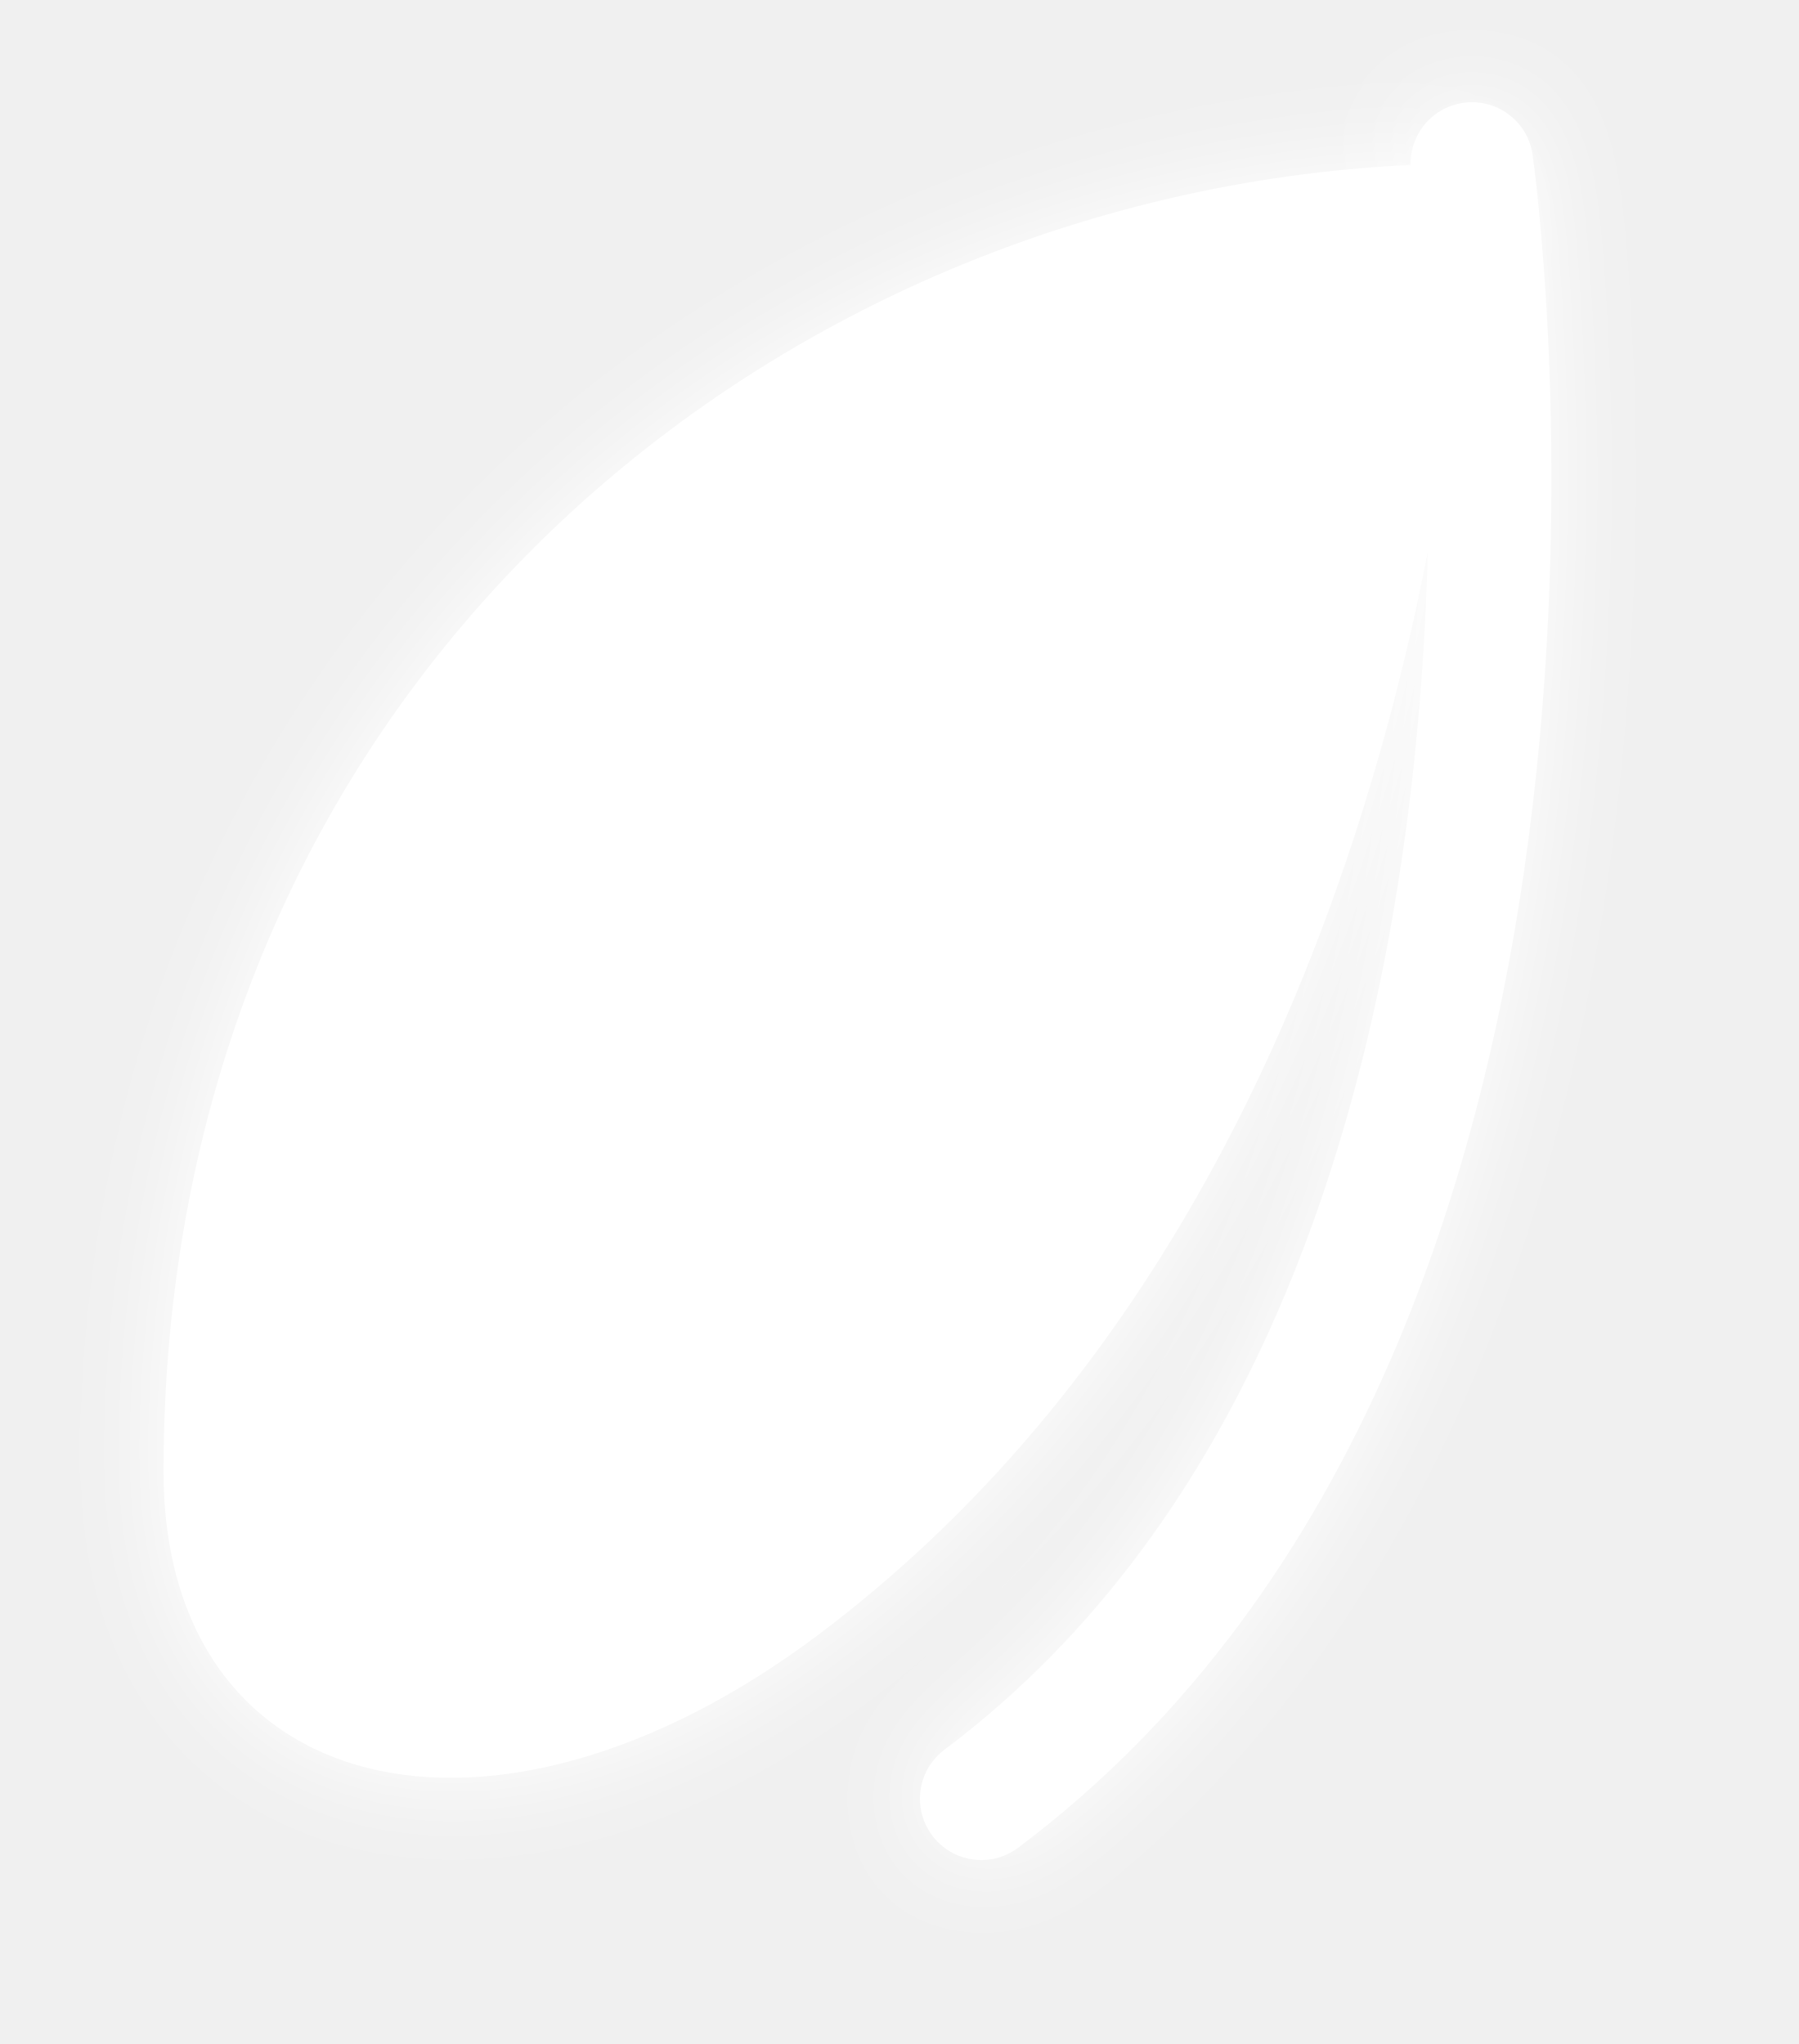
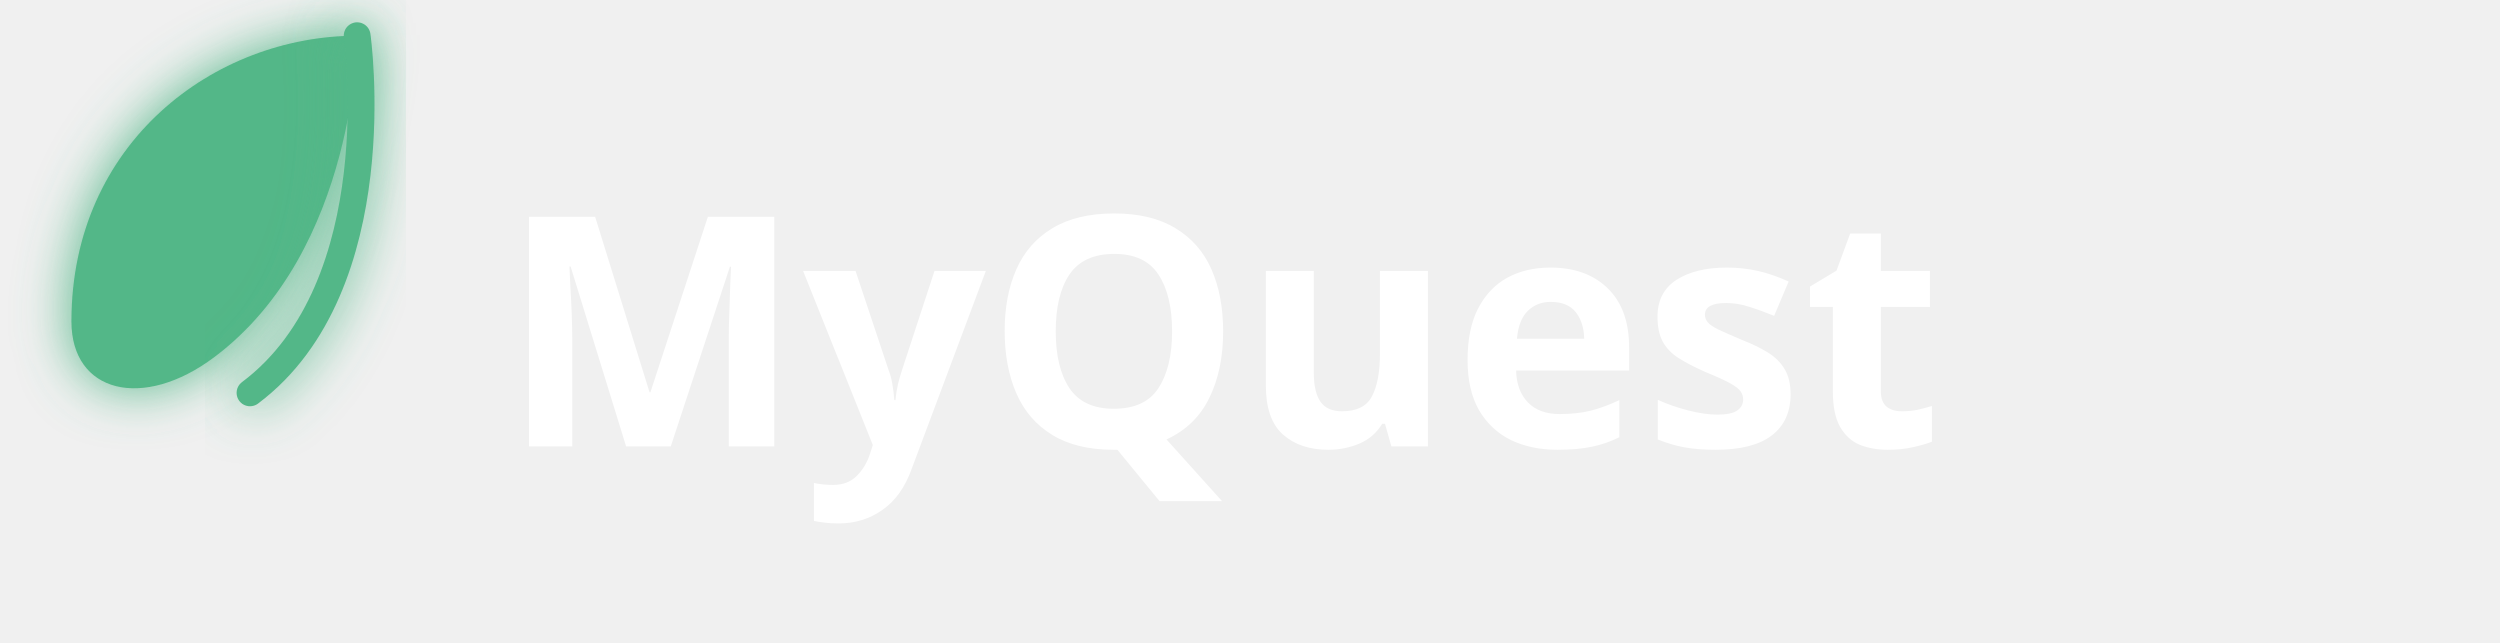
- <svg xmlns="http://www.w3.org/2000/svg" viewBox="10 0 110 125">
+ <svg xmlns="http://www.w3.org/2000/svg" viewBox="0 0 140 36" fill="none">
  <defs>
    <filter id="glow" x="-40%" y="-40%" width="180%" height="180%">
-       <feGaussianBlur in="SourceGraphic" stdDeviation="3" result="blur" />
+       <feGaussianBlur in="SourceGraphic" stdDeviation="1.5" result="blur" />
      <feMerge>
        <feMergeNode in="blur" />
        <feMergeNode in="SourceGraphic" />
      </feMerge>
    </filter>
  </defs>
-   <path d="M20 90 C20 40 60 10 100 10 C100 10 100 70 60 100 C40 115 20 110 20 90 Z" fill="white" filter="url(#glow)" />
-   <path d="M100 10 C100 10 110 80 70 110" stroke="white" stroke-width="7.5" stroke-linecap="round" fill="none" filter="url(#glow)" />
+   <path d="M4 18 C4 8 12 2 20 2 C20 2 20 14 12 20 C8 23 4 22 4 18 Z" fill="#52b788" filter="url(#glow)" />
+   <path d="M20 2 C20 2 22 16 14 22" stroke="#52b788" stroke-width="1.5" stroke-linecap="round" fill="none" filter="url(#glow)" />
+   <text x="28" y="25" font-family="'Plus Jakarta Sans', system-ui, sans-serif" font-weight="700" font-size="18" fill="white">MyQuest</text>
</svg>
